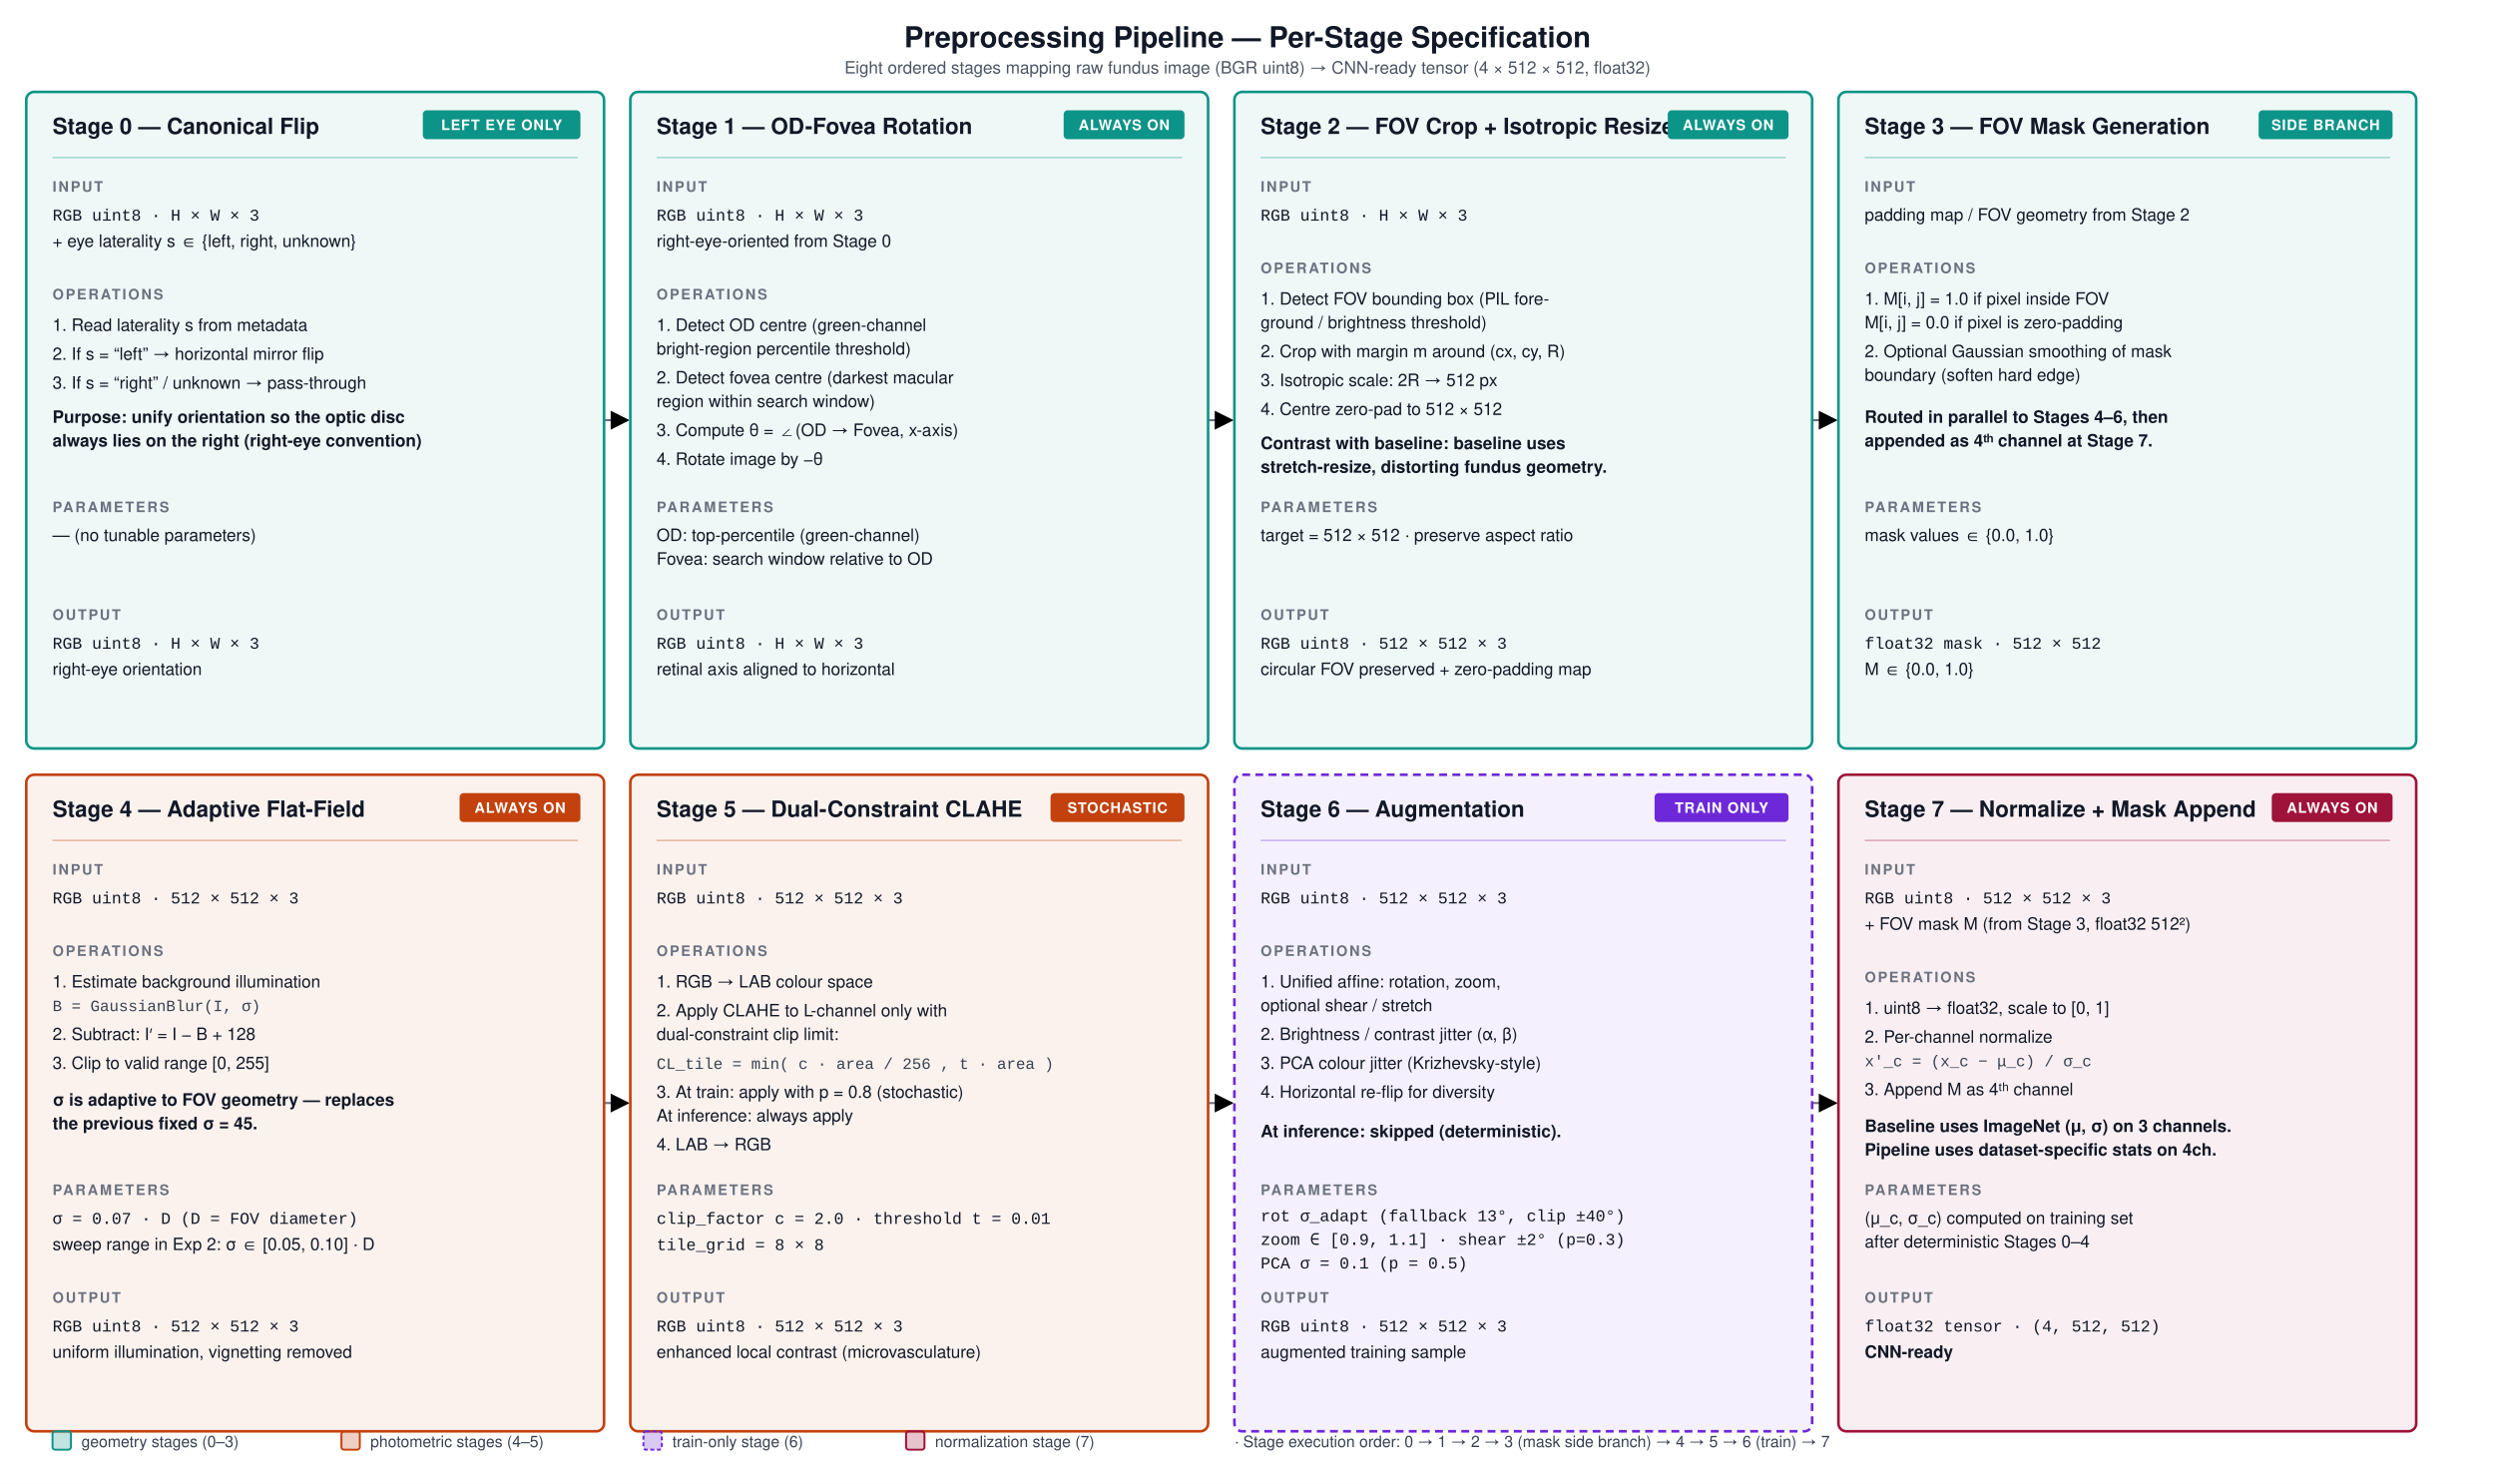
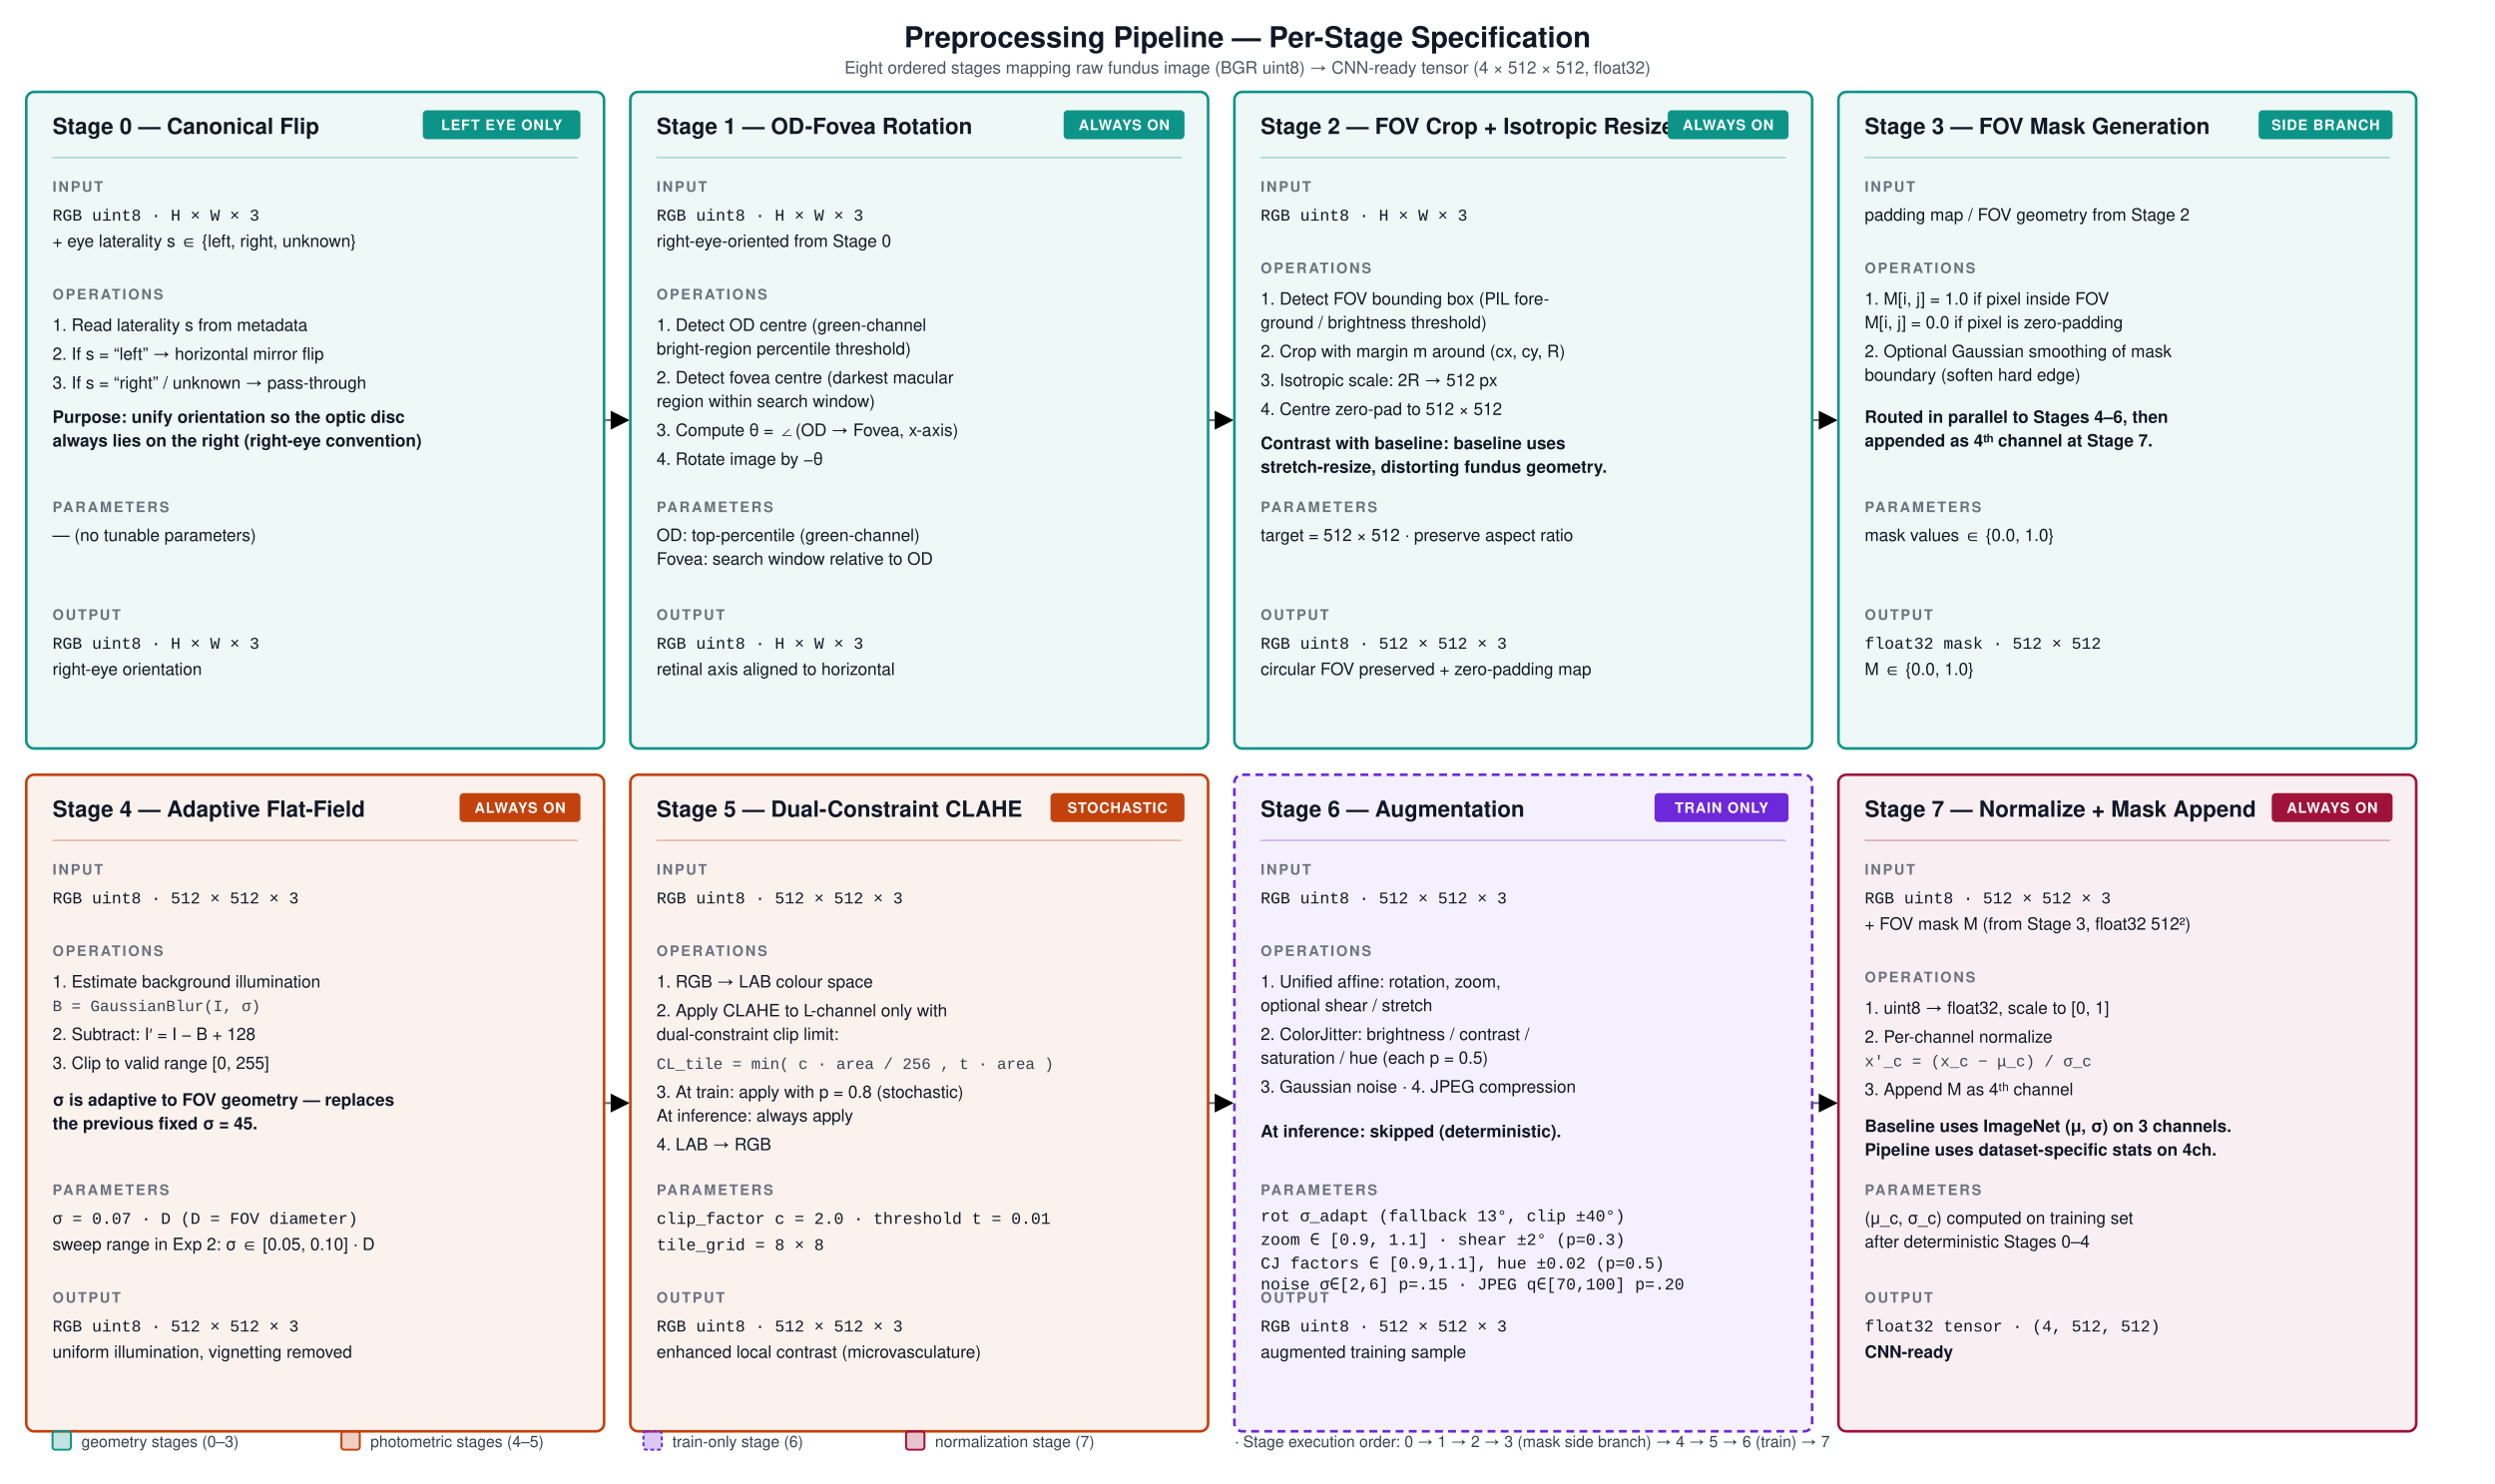
<svg xmlns="http://www.w3.org/2000/svg" viewBox="0 0 1900 1130" width="1900" height="1130">
  <defs>
    <marker id="arrowhead" viewBox="0 0 10 10" refX="9" refY="5" markerWidth="9" markerHeight="9" orient="auto-start-reverse">
      <path d="M0,0 L10,5 L0,10 z" fill="#000000" />
    </marker>
    <style>
      .doc-ttl    { font-family: -apple-system, BlinkMacSystemFont, "Segoe UI", Helvetica, Arial, sans-serif; font-weight: 700; fill: #111827; font-size: 22px; }
      .doc-sub    { font-family: -apple-system, BlinkMacSystemFont, "Segoe UI", Helvetica, Arial, sans-serif; font-weight: 400; fill: #4b5563; font-size: 13px; }
      .pnl-ttl    { font-family: -apple-system, BlinkMacSystemFont, "Segoe UI", Helvetica, Arial, sans-serif; font-weight: 700; fill: #111827; font-size: 17px; }
      .pnl-mode   { font-family: -apple-system, BlinkMacSystemFont, "Segoe UI", Helvetica, Arial, sans-serif; font-weight: 600; fill: #ffffff; font-size: 11px; letter-spacing: 0.6px; }
      .sec-hdr    { font-family: -apple-system, BlinkMacSystemFont, "Segoe UI", Helvetica, Arial, sans-serif; font-weight: 700; fill: #6b7280; font-size: 11px; letter-spacing: 1.4px; }
      .body       { font-family: -apple-system, BlinkMacSystemFont, "Segoe UI", Helvetica, Arial, sans-serif; font-weight: 400; fill: #111827; font-size: 13px; }
      .body-em    { font-family: -apple-system, BlinkMacSystemFont, "Segoe UI", Helvetica, Arial, sans-serif; font-weight: 600; fill: #111827; font-size: 13px; }
      .mono       { font-family: "SFMono-Regular", Consolas, "Liberation Mono", Menlo, monospace; font-weight: 500; fill: #111827; font-size: 12.5px; }
      .mono-dim   { font-family: "SFMono-Regular", Consolas, "Liberation Mono", Menlo, monospace; font-weight: 400; fill: #374151; font-size: 12px; }
      .arrow-num  { font-family: -apple-system, BlinkMacSystemFont, "Segoe UI", Helvetica, Arial, sans-serif; font-weight: 700; fill: #6b7280; font-size: 13px; }
      .legend-txt { font-family: -apple-system, BlinkMacSystemFont, "Segoe UI", Helvetica, Arial, sans-serif; font-weight: 400; fill: #374151; font-size: 12px; }
      .edge       { fill: none; stroke: #6b7280; stroke-width: 1.6; }
    </style>
  </defs>
  <rect width="1900" height="1130" fill="#ffffff" />
  <text x="950" y="36" text-anchor="middle" class="doc-ttl">Preprocessing Pipeline — Per-Stage Specification</text>
  <text x="950" y="56" text-anchor="middle" class="doc-sub">Eight ordered stages mapping raw fundus image (BGR uint8) → CNN-ready tensor (4 × 512 × 512, float32)</text>
  <line x1="460" y1="320" x2="478" y2="320" class="edge" marker-end="url(#arrowhead)" />
  <line x1="920" y1="320" x2="938" y2="320" class="edge" marker-end="url(#arrowhead)" />
  <line x1="1380" y1="320" x2="1398" y2="320" class="edge" marker-end="url(#arrowhead)" />
  <line x1="460" y1="840" x2="478" y2="840" class="edge" marker-end="url(#arrowhead)" />
  <line x1="920" y1="840" x2="938" y2="840" class="edge" marker-end="url(#arrowhead)" />
  <line x1="1380" y1="840" x2="1398" y2="840" class="edge" marker-end="url(#arrowhead)" />
  <g transform="translate(20, 70)">
    <rect width="440" height="500" rx="6" fill="#0d9488" fill-opacity="0.07" stroke="#0d9488" stroke-width="2" />
    <text x="20" y="32" class="pnl-ttl">Stage 0 — Canonical Flip</text>
    <rect x="302" y="14" width="120" height="22" rx="3" fill="#0d9488" />
    <text x="362" y="29" text-anchor="middle" class="pnl-mode">LEFT EYE ONLY</text>
    <line x1="20" y1="50" x2="420" y2="50" stroke="#0d9488" stroke-width="1" stroke-opacity="0.4" />
    <text x="20" y="76" class="sec-hdr">INPUT</text>
    <text x="20" y="98" class="mono">RGB uint8  ·  H × W × 3</text>
    <text x="20" y="118" class="body">+ eye laterality  s ∈ {left, right, unknown}</text>
    <text x="20" y="158" class="sec-hdr">OPERATIONS</text>
    <text x="20" y="182" class="body">1.  Read laterality s from metadata</text>
    <text x="20" y="204" class="body">2.  If s = “left”  →  horizontal mirror flip</text>
    <text x="20" y="226" class="body">3.  If s = “right” / unknown  →  pass-through</text>
    <text x="20" y="252" class="body-em">Purpose:  unify orientation so the optic disc</text>
    <text x="20" y="270" class="body-em">always lies on the right (right-eye convention)</text>
    <text x="20" y="320" class="sec-hdr">PARAMETERS</text>
    <text x="20" y="342" class="body">— (no tunable parameters)</text>
    <text x="20" y="402" class="sec-hdr">OUTPUT</text>
    <text x="20" y="424" class="mono">RGB uint8  ·  H × W × 3</text>
    <text x="20" y="444" class="body">right-eye orientation</text>
  </g>
  <g transform="translate(480, 70)">
    <rect width="440" height="500" rx="6" fill="#0d9488" fill-opacity="0.07" stroke="#0d9488" stroke-width="2" />
    <text x="20" y="32" class="pnl-ttl">Stage 1 — OD-Fovea Rotation</text>
    <rect x="330" y="14" width="92" height="22" rx="3" fill="#0d9488" />
    <text x="376" y="29" text-anchor="middle" class="pnl-mode">ALWAYS ON</text>
    <line x1="20" y1="50" x2="420" y2="50" stroke="#0d9488" stroke-width="1" stroke-opacity="0.4" />
    <text x="20" y="76" class="sec-hdr">INPUT</text>
    <text x="20" y="98" class="mono">RGB uint8  ·  H × W × 3</text>
    <text x="20" y="118" class="body">right-eye-oriented from Stage 0</text>
    <text x="20" y="158" class="sec-hdr">OPERATIONS</text>
    <text x="20" y="182" class="body">1.  Detect OD centre  (green-channel</text>
    <text x="20" y="200" class="body">     bright-region percentile threshold)</text>
    <text x="20" y="222" class="body">2.  Detect fovea centre  (darkest macular</text>
    <text x="20" y="240" class="body">     region within search window)</text>
    <text x="20" y="262" class="body">3.  Compute  θ = ∠(OD → Fovea, x-axis)</text>
    <text x="20" y="284" class="body">4.  Rotate image by  −θ</text>
    <text x="20" y="320" class="sec-hdr">PARAMETERS</text>
    <text x="20" y="342" class="body">OD: top-percentile (green-channel)</text>
    <text x="20" y="360" class="body">Fovea: search window relative to OD</text>
    <text x="20" y="402" class="sec-hdr">OUTPUT</text>
    <text x="20" y="424" class="mono">RGB uint8  ·  H × W × 3</text>
    <text x="20" y="444" class="body">retinal axis aligned to horizontal</text>
  </g>
  <g transform="translate(940, 70)">
    <rect width="440" height="500" rx="6" fill="#0d9488" fill-opacity="0.07" stroke="#0d9488" stroke-width="2" />
    <text x="20" y="32" class="pnl-ttl">Stage 2 — FOV Crop + Isotropic Resize</text>
    <rect x="330" y="14" width="92" height="22" rx="3" fill="#0d9488" />
    <text x="376" y="29" text-anchor="middle" class="pnl-mode">ALWAYS ON</text>
    <line x1="20" y1="50" x2="420" y2="50" stroke="#0d9488" stroke-width="1" stroke-opacity="0.4" />
    <text x="20" y="76" class="sec-hdr">INPUT</text>
    <text x="20" y="98" class="mono">RGB uint8  ·  H × W × 3</text>
    <text x="20" y="138" class="sec-hdr">OPERATIONS</text>
    <text x="20" y="162" class="body">1.  Detect FOV bounding box  (PIL fore-</text>
    <text x="20" y="180" class="body">     ground / brightness threshold)</text>
    <text x="20" y="202" class="body">2.  Crop with margin m around (cx, cy, R)</text>
    <text x="20" y="224" class="body">3.  Isotropic scale:  2R  →  512 px</text>
    <text x="20" y="246" class="body">4.  Centre zero-pad to 512 × 512</text>
    <text x="20" y="272" class="body-em">Contrast with baseline:  baseline uses</text>
    <text x="20" y="290" class="body-em">stretch-resize, distorting fundus geometry.</text>
    <text x="20" y="320" class="sec-hdr">PARAMETERS</text>
    <text x="20" y="342" class="body">target = 512 × 512  ·  preserve aspect ratio</text>
    <text x="20" y="402" class="sec-hdr">OUTPUT</text>
    <text x="20" y="424" class="mono">RGB uint8  ·  512 × 512 × 3</text>
    <text x="20" y="444" class="body">circular FOV preserved + zero-padding map</text>
  </g>
  <g transform="translate(1400, 70)">
    <rect width="440" height="500" rx="6" fill="#0d9488" fill-opacity="0.07" stroke="#0d9488" stroke-width="2" />
    <text x="20" y="32" class="pnl-ttl">Stage 3 — FOV Mask Generation</text>
    <rect x="320" y="14" width="102" height="22" rx="3" fill="#0d9488" />
    <text x="371" y="29" text-anchor="middle" class="pnl-mode">SIDE BRANCH</text>
    <line x1="20" y1="50" x2="420" y2="50" stroke="#0d9488" stroke-width="1" stroke-opacity="0.4" />
    <text x="20" y="76" class="sec-hdr">INPUT</text>
    <text x="20" y="98" class="body">padding map / FOV geometry from Stage 2</text>
    <text x="20" y="138" class="sec-hdr">OPERATIONS</text>
    <text x="20" y="162" class="body">1.  M[i, j] = 1.0  if  pixel inside FOV</text>
    <text x="20" y="180" class="body">     M[i, j] = 0.0  if  pixel is zero-padding</text>
    <text x="20" y="202" class="body">2.  Optional Gaussian smoothing of mask</text>
    <text x="20" y="220" class="body">     boundary (soften hard edge)</text>
    <text x="20" y="252" class="body-em">Routed in parallel to Stages 4–6, then</text>
    <text x="20" y="270" class="body-em">appended as 4ᵗʰ channel at Stage 7.</text>
    <text x="20" y="320" class="sec-hdr">PARAMETERS</text>
    <text x="20" y="342" class="body">mask values  ∈ {0.0, 1.0}</text>
    <text x="20" y="402" class="sec-hdr">OUTPUT</text>
    <text x="20" y="424" class="mono">float32 mask  ·  512 × 512</text>
    <text x="20" y="444" class="body">M ∈ {0.0, 1.0}</text>
  </g>
  <g transform="translate(20, 590)">
    <rect width="440" height="500" rx="6" fill="#c2410c" fill-opacity="0.07" stroke="#c2410c" stroke-width="2" />
    <text x="20" y="32" class="pnl-ttl">Stage 4 — Adaptive Flat-Field</text>
    <rect x="330" y="14" width="92" height="22" rx="3" fill="#c2410c" />
    <text x="376" y="29" text-anchor="middle" class="pnl-mode">ALWAYS ON</text>
    <line x1="20" y1="50" x2="420" y2="50" stroke="#c2410c" stroke-width="1" stroke-opacity="0.4" />
    <text x="20" y="76" class="sec-hdr">INPUT</text>
    <text x="20" y="98" class="mono">RGB uint8  ·  512 × 512 × 3</text>
    <text x="20" y="138" class="sec-hdr">OPERATIONS</text>
    <text x="20" y="162" class="body">1.  Estimate background illumination</text>
    <text x="20" y="180" class="mono-dim">     B = GaussianBlur(I, σ)</text>
    <text x="20" y="202" class="body">2.  Subtract:  I′ = I − B + 128</text>
    <text x="20" y="224" class="body">3.  Clip to valid range  [0, 255]</text>
    <text x="20" y="252" class="body-em">σ is adaptive to FOV geometry — replaces</text>
    <text x="20" y="270" class="body-em">the previous fixed σ = 45.</text>
    <text x="20" y="320" class="sec-hdr">PARAMETERS</text>
    <text x="20" y="342" class="mono">σ = 0.07 · D    (D = FOV diameter)</text>
    <text x="20" y="362" class="body">sweep range in Exp 2:  σ ∈ [0.05, 0.10] · D</text>
    <text x="20" y="402" class="sec-hdr">OUTPUT</text>
    <text x="20" y="424" class="mono">RGB uint8  ·  512 × 512 × 3</text>
    <text x="20" y="444" class="body">uniform illumination, vignetting removed</text>
  </g>
  <g transform="translate(480, 590)">
    <rect width="440" height="500" rx="6" fill="#c2410c" fill-opacity="0.07" stroke="#c2410c" stroke-width="2" />
    <text x="20" y="32" class="pnl-ttl">Stage 5 — Dual-Constraint CLAHE</text>
    <rect x="320" y="14" width="102" height="22" rx="3" fill="#c2410c" />
    <text x="371" y="29" text-anchor="middle" class="pnl-mode">STOCHASTIC</text>
    <line x1="20" y1="50" x2="420" y2="50" stroke="#c2410c" stroke-width="1" stroke-opacity="0.4" />
    <text x="20" y="76" class="sec-hdr">INPUT</text>
    <text x="20" y="98" class="mono">RGB uint8  ·  512 × 512 × 3</text>
    <text x="20" y="138" class="sec-hdr">OPERATIONS</text>
    <text x="20" y="162" class="body">1.  RGB  →  LAB  colour space</text>
    <text x="20" y="184" class="body">2.  Apply CLAHE to L-channel only with</text>
    <text x="20" y="202" class="body">     dual-constraint clip limit:</text>
    <text x="20" y="224" class="mono-dim">     CL_tile = min( c · area / 256 , t · area )</text>
    <text x="20" y="246" class="body">3.  At train: apply with p = 0.8 (stochastic)</text>
    <text x="20" y="264" class="body">     At inference: always apply</text>
    <text x="20" y="286" class="body">4.  LAB  →  RGB</text>
    <text x="20" y="320" class="sec-hdr">PARAMETERS</text>
    <text x="20" y="342" class="mono">clip_factor c = 2.0   ·   threshold t = 0.01</text>
    <text x="20" y="362" class="mono">tile_grid = 8 × 8</text>
    <text x="20" y="402" class="sec-hdr">OUTPUT</text>
    <text x="20" y="424" class="mono">RGB uint8  ·  512 × 512 × 3</text>
    <text x="20" y="444" class="body">enhanced local contrast (microvasculature)</text>
  </g>
  <g transform="translate(940, 590)">
    <rect width="440" height="500" rx="6" fill="#6d28d9" fill-opacity="0.07" stroke="#6d28d9" stroke-width="2" stroke-dasharray="6 4" />
    <text x="20" y="32" class="pnl-ttl">Stage 6 — Augmentation</text>
    <rect x="320" y="14" width="102" height="22" rx="3" fill="#6d28d9" />
    <text x="371" y="29" text-anchor="middle" class="pnl-mode">TRAIN ONLY</text>
    <line x1="20" y1="50" x2="420" y2="50" stroke="#6d28d9" stroke-width="1" stroke-opacity="0.4" />
    <text x="20" y="76" class="sec-hdr">INPUT</text>
    <text x="20" y="98" class="mono">RGB uint8  ·  512 × 512 × 3</text>
    <text x="20" y="138" class="sec-hdr">OPERATIONS</text>
    <text x="20" y="162" class="body">1.  Unified affine: rotation, zoom,</text>
    <text x="20" y="180" class="body">     optional shear / stretch</text>
-     <text x="20" y="202" class="body">2.  Brightness / contrast jitter (α, β)</text>
-     <text x="20" y="224" class="body">3.  PCA colour jitter  (Krizhevsky-style)</text>
-     <text x="20" y="246" class="body">4.  Horizontal re-flip for diversity</text>
+     <text x="20" y="202" class="body">2.  ColorJitter: brightness / contrast /</text>
+     <text x="20" y="220" class="body">     saturation / hue  (each p = 0.5)</text>
+     <text x="20" y="242" class="body">3.  Gaussian noise  ·  4.  JPEG compression</text>
    <text x="20" y="276" class="body-em">At inference: skipped (deterministic).</text>
    <text x="20" y="320" class="sec-hdr">PARAMETERS</text>
    <text x="20" y="340" class="mono">rot σ_adapt (fallback 13°, clip ±40°)</text>
    <text x="20" y="358" class="mono">zoom ∈ [0.9, 1.1]   ·   shear ±2°  (p=0.3)</text>
-     <text x="20" y="376" class="mono">PCA σ = 0.1  (p = 0.5)</text>
+     <text x="20" y="376" class="mono">CJ factors ∈ [0.9,1.1], hue ±0.02  (p=0.5)</text>
+     <text x="20" y="392" class="mono">noise σ∈[2,6] p=.15 · JPEG q∈[70,100] p=.20</text>
    <text x="20" y="402" class="sec-hdr">OUTPUT</text>
    <text x="20" y="424" class="mono">RGB uint8  ·  512 × 512 × 3</text>
    <text x="20" y="444" class="body">augmented training sample</text>
  </g>
  <g transform="translate(1400, 590)">
    <rect width="440" height="500" rx="6" fill="#9f1239" fill-opacity="0.07" stroke="#9f1239" stroke-width="2" />
    <text x="20" y="32" class="pnl-ttl">Stage 7 — Normalize + Mask Append</text>
    <rect x="330" y="14" width="92" height="22" rx="3" fill="#9f1239" />
    <text x="376" y="29" text-anchor="middle" class="pnl-mode">ALWAYS ON</text>
    <line x1="20" y1="50" x2="420" y2="50" stroke="#9f1239" stroke-width="1" stroke-opacity="0.4" />
    <text x="20" y="76" class="sec-hdr">INPUT</text>
    <text x="20" y="98" class="mono">RGB uint8  ·  512 × 512 × 3</text>
    <text x="20" y="118" class="body">+ FOV mask M  (from Stage 3, float32 512²)</text>
    <text x="20" y="158" class="sec-hdr">OPERATIONS</text>
    <text x="20" y="182" class="body">1.  uint8  →  float32, scale to  [0, 1]</text>
    <text x="20" y="204" class="body">2.  Per-channel normalize</text>
    <text x="20" y="222" class="mono-dim">     x′_c = (x_c − μ_c) / σ_c</text>
    <text x="20" y="244" class="body">3.  Append M as 4ᵗʰ channel</text>
    <text x="20" y="272" class="body-em">Baseline uses ImageNet (μ, σ) on 3 channels.</text>
    <text x="20" y="290" class="body-em">Pipeline uses dataset-specific stats on 4ch.</text>
    <text x="20" y="320" class="sec-hdr">PARAMETERS</text>
    <text x="20" y="342" class="body">(μ_c, σ_c) computed on training set</text>
    <text x="20" y="360" class="body">after deterministic Stages 0–4</text>
    <text x="20" y="402" class="sec-hdr">OUTPUT</text>
    <text x="20" y="424" class="mono">float32 tensor  ·  (4, 512, 512)</text>
    <text x="20" y="444" class="body-em">CNN-ready</text>
  </g>
  <g transform="translate(40, 1100)">
    <rect x="0" y="-10" width="14" height="14" rx="2" fill="#0d9488" fill-opacity="0.25" stroke="#0d9488" stroke-width="1.5" />
    <text x="22" y="2" class="legend-txt">geometry stages (0–3)</text>
    <rect x="220" y="-10" width="14" height="14" rx="2" fill="#c2410c" fill-opacity="0.25" stroke="#c2410c" stroke-width="1.5" />
    <text x="242" y="2" class="legend-txt">photometric stages (4–5)</text>
    <rect x="450" y="-10" width="14" height="14" rx="2" fill="#6d28d9" fill-opacity="0.25" stroke="#6d28d9" stroke-width="1.5" stroke-dasharray="3 2" />
    <text x="472" y="2" class="legend-txt">train-only stage (6)</text>
    <rect x="650" y="-10" width="14" height="14" rx="2" fill="#9f1239" fill-opacity="0.25" stroke="#9f1239" stroke-width="1.5" />
    <text x="672" y="2" class="legend-txt">normalization stage (7)</text>
    <text x="900" y="2" class="legend-txt">·  Stage execution order: 0 → 1 → 2 → 3 (mask side branch) → 4 → 5 → 6 (train) → 7</text>
  </g>
</svg>
